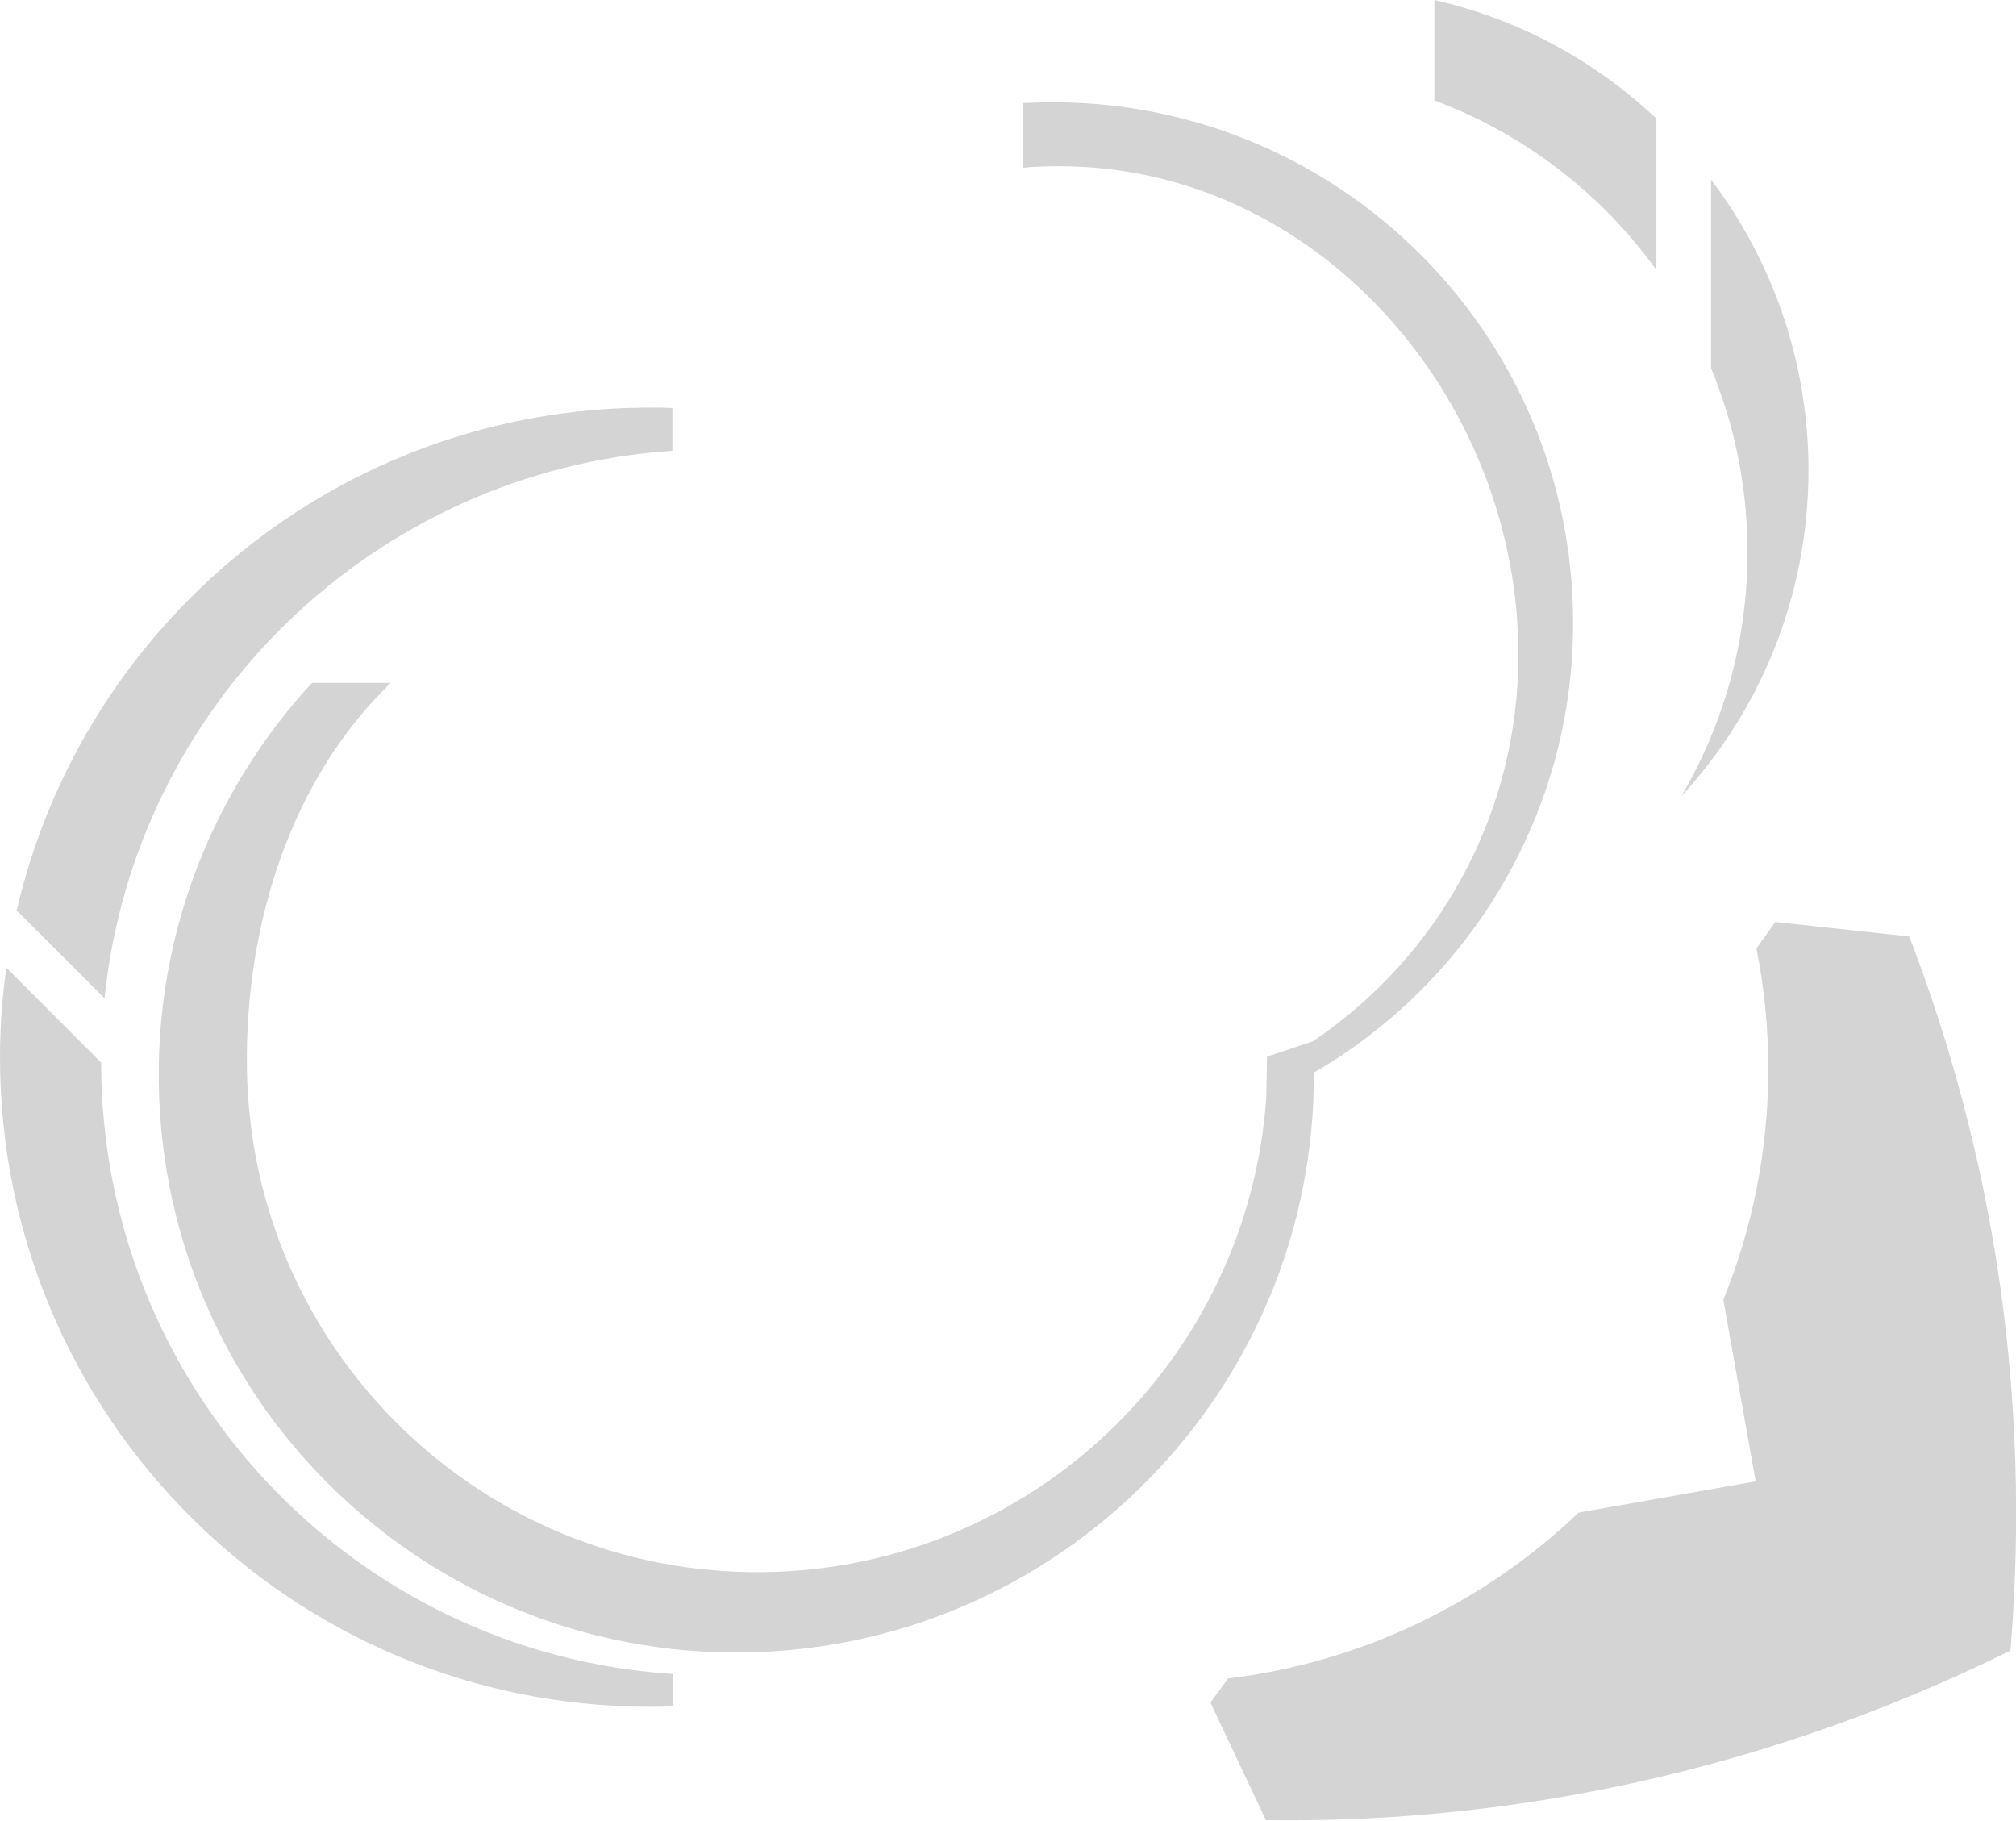
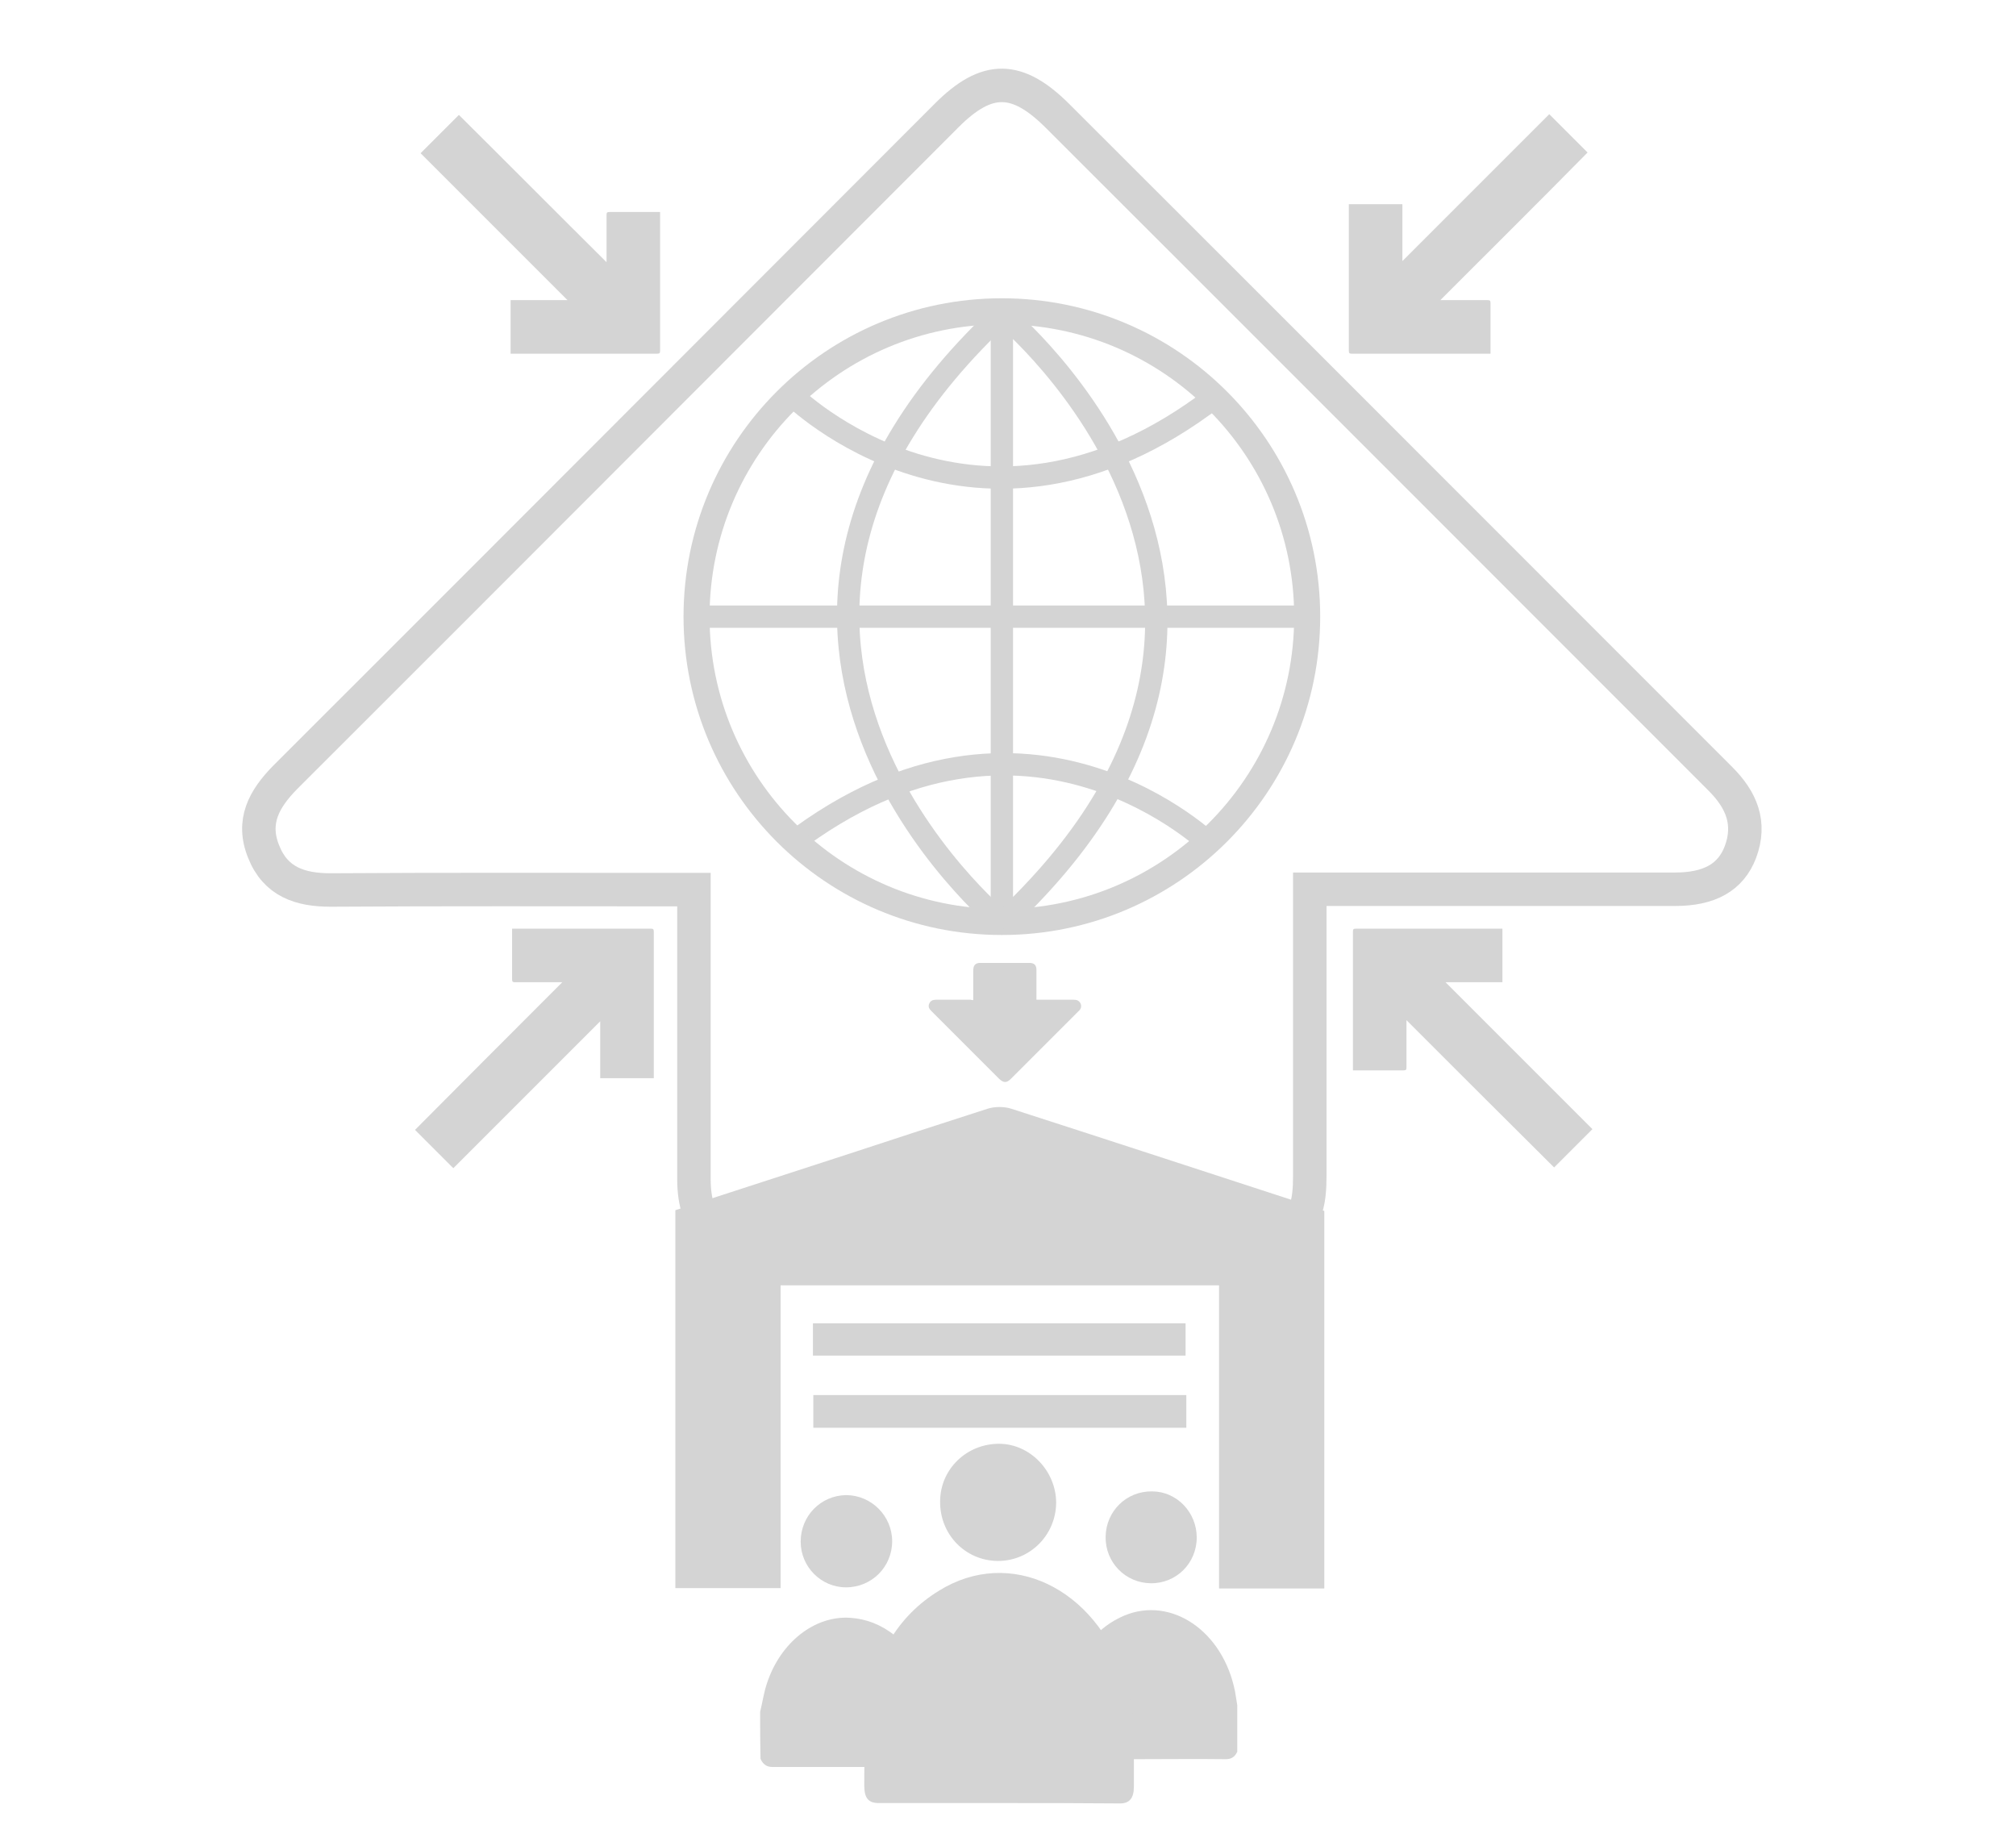
- <svg xmlns="http://www.w3.org/2000/svg" version="1.1" id="Capa_4" x="0px" y="0px" viewBox="0 0 542.1 489.5" style="enable-background:new 0 0 542.1 489.5;" xml:space="preserve">
+ <svg xmlns="http://www.w3.org/2000/svg" version="1.1" x="0px" y="0px" viewBox="0 0 542.1 489.5" style="enable-background:new 0 0 542.1 489.5;" xml:space="preserve">
  <style type="text/css">
- 	.st0{fill:#D4D4D4;}
+ 	.st0{fill:none;stroke:#D4D4D4;stroke-width:9;stroke-miterlimit:10;}
+ 	.st1{fill:#D4D4D4;}
+ 	.st2{fill:none;stroke:#D4D4D4;stroke-width:6;stroke-miterlimit:10;}
+ 	.st3{fill:none;stroke:#D4D4D4;stroke-width:7;stroke-miterlimit:10;}
+ 	.st4{display:none;}
+ 	.st5{display:inline;}
</style>
-   <path class="st0" d="M445.4,31.9v40.7C430.6,52,409.8,36,385.7,27V0C408.5,5.2,429,16.4,445.4,31.9z" />
-   <path class="st0" d="M452.1,214.1c11.3-19.2,17.8-41.7,17.8-65.6c0-17.5-3.5-34.3-9.8-49.5V48.3c16.4,21.7,26.2,48.8,26.2,78.1  C486.3,160.2,473.4,191,452.1,214.1L452.1,214.1z" />
-   <path class="st0" d="M180.9,450.1v8.7c-2.1,0.1-4.1,0.1-6.2,0.1C78.2,458.9,0,380.7,0,284.3c0-8.2,0.6-16.2,1.7-24.1l25.5,25.5  C27.2,373,95,444.5,180.9,450.1L180.9,450.1z" />
-   <path class="st0" d="M353.3,288.4c0.4,85-67.9,154.7-153.1,155.9C114.4,445.5,43.9,377,42.7,291.2c-0.6-41.5,15.2-79.4,41.2-107.6  h21.2C78.7,209,65.8,247.9,66.4,287.4c1.1,75.8,63.4,136.4,139.2,135.3c71.9-1,130.1-57.2,134.9-127.7l0.2-10.9l12.3-4.1  c33.4-22.5,55.3-60.6,55.3-103.9c0-69.1-54.2-131.4-123.4-131.4c-3.3,0-6.6,0.1-9.9,0.4c0.1,0.7,0-9.3,0-17.4c0,0,5.4-0.2,8.1-0.2  c77.3,0,139.9,62.7,139.9,139.9C423.1,219,395,264.2,353.3,288.4L353.3,288.4z" />
-   <path class="st0" d="M28.1,268.4L4.5,244.8c17.9-77.4,87.3-135.2,170.1-135.2c2.1,0,4.2,0,6.2,0.1v11.5  C100.8,126.6,36.3,189.1,28.1,268.4L28.1,268.4z" />
-   <path class="st0" d="M540.6,443.8c-25.9,12.8-60.9,27-103.7,36.1c-36.1,7.7-68.9,9.9-96.5,9.5l-14.9-31.6l4.7-6.5  c36.4-4.4,69.1-20.6,94.3-44.6l47.6-8.4l-8.7-48.8c7.8-19.2,12.1-40.2,12.1-62.1c0-11.1-1.1-21.9-3.2-32.4l5.1-7.1l36,3.9  c10,26,19.3,57.6,24.5,94.3C543.2,383.9,542.8,417.3,540.6,443.8L540.6,443.8z" />
+   <g id="Capa_2">
+     <path class="st0" d="M352.2,239.1c0,2.6,0,4.6,0,6.6c0,72.3,0-4.4,0,67.8c0,3.4,0.1,7-0.7,10.3c-1.8,7.7-8.2,12-17.3,12.1   c-30.9,0-61.9,0-92.8,0c-12,0-24,0-36,0c-12.5,0-18.8-6.3-18.8-18.8c0-73.2,0,2.6,0-70.5c0-2.3,0-4.6,0-7.4c-2.4,0-4.2,0-5.9,0   c-30.6,0-61.2-0.1-91.8,0.1c-8.2,0-14.8-2.2-18-10.3c-3.3-8.1,0.1-14.2,5.8-20c59.4-59.3,118.6-118.7,177.9-178   c10.8-10.8,18.9-10.7,29.8,0.2C343.8,90.5,403.2,150,462.6,209.4c5.7,5.7,8.3,11.9,5.4,19.7c-2.6,6.8-8.3,10-17.6,10   c-30.4,0-60.8,0-91.2,0C357.2,239.1,355.2,239.1,352.2,239.1z" />
+     <g>
+       <g>
+         <path class="st1" d="M332.7,471c-0.7,1.5-1.7,2-3.1,2c-8-0.1-16,0-23.9,0c-0.4,0-0.7,0-1.4,0c0.7-12.9-1.6-24.5-8.6-34.4     c2.1-1.9,4.3-3.2,6.6-4.2c12.7-5.3,26.6,4.2,29.8,20.4c0.2,1.2,0.4,2.4,0.6,3.7C332.7,462.6,332.7,466.8,332.7,471z" />
+         <path class="st1" d="M204.4,460.3c0.6-2.5,1-5.2,1.8-7.6c3.6-11.1,12.9-18.4,22.5-17.7c4.3,0.3,8.2,1.8,12,4.8     c-6.8,10.2-8.5,22.2-7.7,35.3c-0.6,0-1.1,0-1.5,0c-7.9,0-15.9,0-23.8,0c-1.4,0-2.5-0.6-3.2-2.2     C204.4,468.7,204.4,464.5,204.4,460.3z" />
+         <path class="st1" d="M268.6,484.8c-10.8,0-21.5,0-32.3,0c-2.8,0-3.9-1.3-3.9-4.8c0.1-6.3-0.2-12.6,0.5-18.8     c1.7-15.5,8.5-26.7,19.6-33.5c19-11.8,42.1-0.9,50,23.7c1.6,5,2.4,10.2,2.4,15.6c0,4.5,0,8.9,0,13.4c0,3.1-1.2,4.5-3.7,4.5     C290.3,484.8,279.4,484.8,268.6,484.8z" />
+         <path class="st1" d="M284,404.1c-0.1,8.7-7.1,15.7-15.8,15.6c-8.6-0.1-15.5-7.1-15.4-16c0-8.7,7.2-15.6,16-15.5     C277.1,388.3,284,395.6,284,404.1z" />
+         <path class="st1" d="M321.8,413.4c0,6.9-5.5,12.4-12.4,12.3c-6.8-0.1-12.2-5.6-12.1-12.5c0.1-6.9,5.6-12.3,12.5-12.2     C316.4,401,321.8,406.6,321.8,413.4z" />
+         <path class="st1" d="M227.5,426.8c-6.7,0-12.2-5.5-12.2-12.3c0-6.9,5.4-12.4,12.2-12.5c6.8,0,12.4,5.6,12.4,12.4     C239.9,421.3,234.4,426.8,227.5,426.8z" />
+       </g>
+       <g>
+         <path class="st1" d="M356.1,427.1c-9.6,0-18.7,0-28.3,0c0-27.2,0-54.2,0-81.5c-39.5,0-78.5,0-117.9,0c0,27.2,0,54.2,0,81.4     c-9.7,0-18.9,0-28.3,0c0-33.8,0-67.6,0-101.6c15.5-5,31-10.1,46.5-15.1c12.5-4.1,25-8.2,37.5-12.2c1.9-0.6,4.4-0.6,6.3,0     c27.6,8.9,55.1,17.9,82.7,26.9c0.5,0.2,0.9,0.4,1.5,0.6C356.1,359.4,356.1,393.1,356.1,427.1z" />
+         <path class="st1" d="M218.6,364.5c0-3,0-5.7,0-8.7c33.3,0,66.6,0,100.2,0c0,2.8,0,5.6,0,8.7C285.6,364.5,252.3,364.5,218.6,364.5     z" />
+         <path class="st1" d="M218.7,383.9c0-3.1,0-5.9,0-8.8c33.5,0,66.8,0,100.3,0c0,3,0,5.8,0,8.8C285.6,383.9,252.3,383.9,218.7,383.9     z" />
+       </g>
+     </g>
+     <path class="st1" d="M261.7,268.9c0-0.3,0-0.5,0-0.7c0-7.4,0,0.5,0-7c0-0.4,0-0.7,0.1-1.1c0.2-0.8,0.8-1.2,1.8-1.2   c3.2,0,6.3,0,9.5,0c1.2,0,2.5,0,3.7,0c1.3,0,1.9,0.6,1.9,1.9c0,7.5,0-0.3,0,7.2c0,0.2,0,0.5,0,0.8c0.2,0,0.4,0,0.6,0   c3.1,0,6.3,0,9.4,0c0.8,0,1.5,0.2,1.9,1.1c0.3,0.8,0,1.5-0.6,2c-6.1,6.1-12.2,12.2-18.2,18.2c-1.1,1.1-1.9,1.1-3.1,0   c-6.1-6.1-12.2-12.2-18.3-18.3c-0.6-0.6-0.9-1.2-0.5-2c0.3-0.7,0.9-1,1.8-1c3.1,0,6.2,0,9.3,0C261.2,268.9,261.4,268.9,261.7,268.9   z" />
+     <g>
+       <line class="st2" x1="187.3" y1="165.8" x2="351.5" y2="165.8" />
+       <line class="st2" x1="269.4" y1="83.7" x2="269.4" y2="247.8" />
+       <path class="st2" d="M322,102.8" />
+       <path class="st2" d="M212.9,106.2c0,0,49.9,49.5,113.6,0.7" />
+       <path class="st2" d="M326.2,227.7c0,0-49.9-49.5-113.6-0.7" />
+       <circle class="st3" cx="269.4" cy="165.8" r="82.1" />
+     </g>
+     <path class="st2" d="M269.3,247.9c0,0-93.3-77,0.8-164.1" />
+     <path class="st2" d="M269.7,84.6c0,0,93.3,77-0.8,164.1" />
+     <g>
+       <path class="st1" d="M163.1,70.5c0-0.5,0-0.7,0-0.9c0-3.9,0-7.9,0-11.8c0-0.6,0.1-0.8,0.8-0.8c4.3,0,8.6,0,12.9,0    c0.2,0,0.4,0,0.7,0c0,0.3,0,0.5,0,0.7c0,12.2,0,24.4,0,36.6c0,0.6-0.1,0.8-0.8,0.8c-12.9,0-25.8,0-38.7,0c-0.2,0-0.4,0-0.7,0    c0-4.8,0-9.5,0-14.4c5.1,0,10.1,0,15.3,0c-13.2-13.2-26.4-26.4-39.5-39.5c3.5-3.5,6.9-6.9,10.3-10.3    C136.6,44,149.7,57.2,163.1,70.5z" />
+     </g>
+     <g>
+       <path class="st1" d="M387.3,80.7c0.5,0,0.7,0,0.9,0c3.9,0,7.9,0,11.8,0c0.6,0,0.8,0.1,0.8,0.8c0,4.3,0,8.6,0,12.9    c0,0.2,0,0.4,0,0.7c-0.3,0-0.5,0-0.7,0c-12.2,0-24.4,0-36.6,0c-0.6,0-0.8-0.1-0.8-0.8c0-12.9,0-25.8,0-38.7c0-0.2,0-0.4,0-0.7    c4.8,0,9.5,0,14.4,0c0,5.1,0,10.1,0,15.3c13.2-13.2,26.4-26.4,39.5-39.5c3.5,3.5,6.9,6.9,10.3,10.3    C413.8,54.3,400.6,67.4,387.3,80.7z" />
+     </g>
+     <g>
+       <path class="st1" d="M378.2,274.3c0,0.5,0,0.7,0,0.9c0,3.9,0,7.9,0,11.8c0,0.6-0.1,0.8-0.8,0.8c-4.3,0-8.6,0-12.9,0    c-0.2,0-0.4,0-0.7,0c0-0.3,0-0.5,0-0.7c0-12.2,0-24.4,0-36.6c0-0.6,0.1-0.8,0.8-0.8c12.9,0,25.8,0,38.7,0c0.2,0,0.4,0,0.7,0    c0,4.8,0,9.5,0,14.4c-5.1,0-10.1,0-15.3,0c13.2,13.2,26.4,26.4,39.5,39.5c-3.5,3.5-6.9,6.9-10.3,10.3    C404.7,300.8,391.5,287.6,378.2,274.3z" />
+     </g>
+     <g>
+       <path class="st1" d="M151.2,264.1c-0.5,0-0.7,0-0.9,0c-3.9,0-7.9,0-11.8,0c-0.6,0-0.8-0.1-0.8-0.8c0-4.3,0-8.6,0-12.9    c0-0.2,0-0.4,0-0.7c0.3,0,0.5,0,0.7,0c12.2,0,24.4,0,36.6,0c0.6,0,0.8,0.1,0.8,0.8c0,12.9,0,25.8,0,38.7c0,0.2,0,0.4,0,0.7    c-4.8,0-9.5,0-14.4,0c0-5.1,0-10.1,0-15.3c-13.2,13.2-26.4,26.4-39.5,39.5c-3.5-3.5-6.9-6.9-10.3-10.3    C124.7,290.6,137.9,277.4,151.2,264.1z" />
+     </g>
+   </g>
+   <g id="Capa_3" class="st4">
+     <g class="st5">
+       <path class="st1" d="M445.3,32.4v40.7c-14.8-20.6-35.6-36.6-59.7-45.6v-27C408.4,5.7,428.9,16.9,445.3,32.4z" />
+       <path class="st1" d="M452,214.6c11.3-19.2,17.8-41.7,17.8-65.6c0-17.5-3.5-34.3-9.8-49.5V48.8c16.4,21.7,26.2,48.8,26.2,78.1    C486.2,160.7,473.3,191.5,452,214.6L452,214.6z" />
+       <path class="st1" d="M180.8,450.6v8.7c-2.1,0.1-4.1,0.1-6.2,0.1c-96.5,0-174.7-78.2-174.7-174.6c0-8.2,0.6-16.2,1.7-24.1    l25.5,25.5C27.1,373.5,94.9,445,180.8,450.6L180.8,450.6z" />
+       <path class="st1" d="M353.2,288.9c0.4,85-67.9,154.7-153.1,155.9C114.3,446,43.8,377.5,42.6,291.7c-0.6-41.5,15.2-79.4,41.2-107.6    H105c-26.4,25.4-39.3,64.3-38.7,103.8c1.1,75.8,63.4,136.4,139.2,135.3c71.9-1,130.1-57.2,134.9-127.7l0.2-10.9l12.3-4.1    c33.4-22.5,55.3-60.6,55.3-103.9c0-69.1-54.2-131.4-123.4-131.4c-3.3,0-6.6,0.1-9.9,0.4c0.1,0.7,0-9.3,0-17.4c0,0,5.4-0.2,8.1-0.2    c77.3,0,139.9,62.7,139.9,139.9C423,219.5,394.9,264.7,353.2,288.9L353.2,288.9z" />
+       <path class="st1" d="M28,268.9L4.4,245.3c17.9-77.4,87.3-135.2,170.1-135.2c2.1,0,4.2,0,6.2,0.1v11.5    C100.7,127.1,36.2,189.6,28,268.9L28,268.9z" />
+       <path class="st1" d="M540.5,444.3c-25.9,12.8-60.9,27-103.7,36.1c-36.1,7.7-68.9,9.9-96.5,9.5l-14.9-31.6l4.7-6.5    c36.4-4.4,69.1-20.6,94.3-44.6l47.6-8.4l-8.7-48.8c7.8-19.2,12.1-40.2,12.1-62.1c0-11.1-1.1-21.9-3.2-32.4l5.1-7.1l36,3.9    c10,26,19.3,57.6,24.5,94.3C543.1,384.4,542.7,417.8,540.5,444.3L540.5,444.3z" />
+     </g>
+   </g>
</svg>
